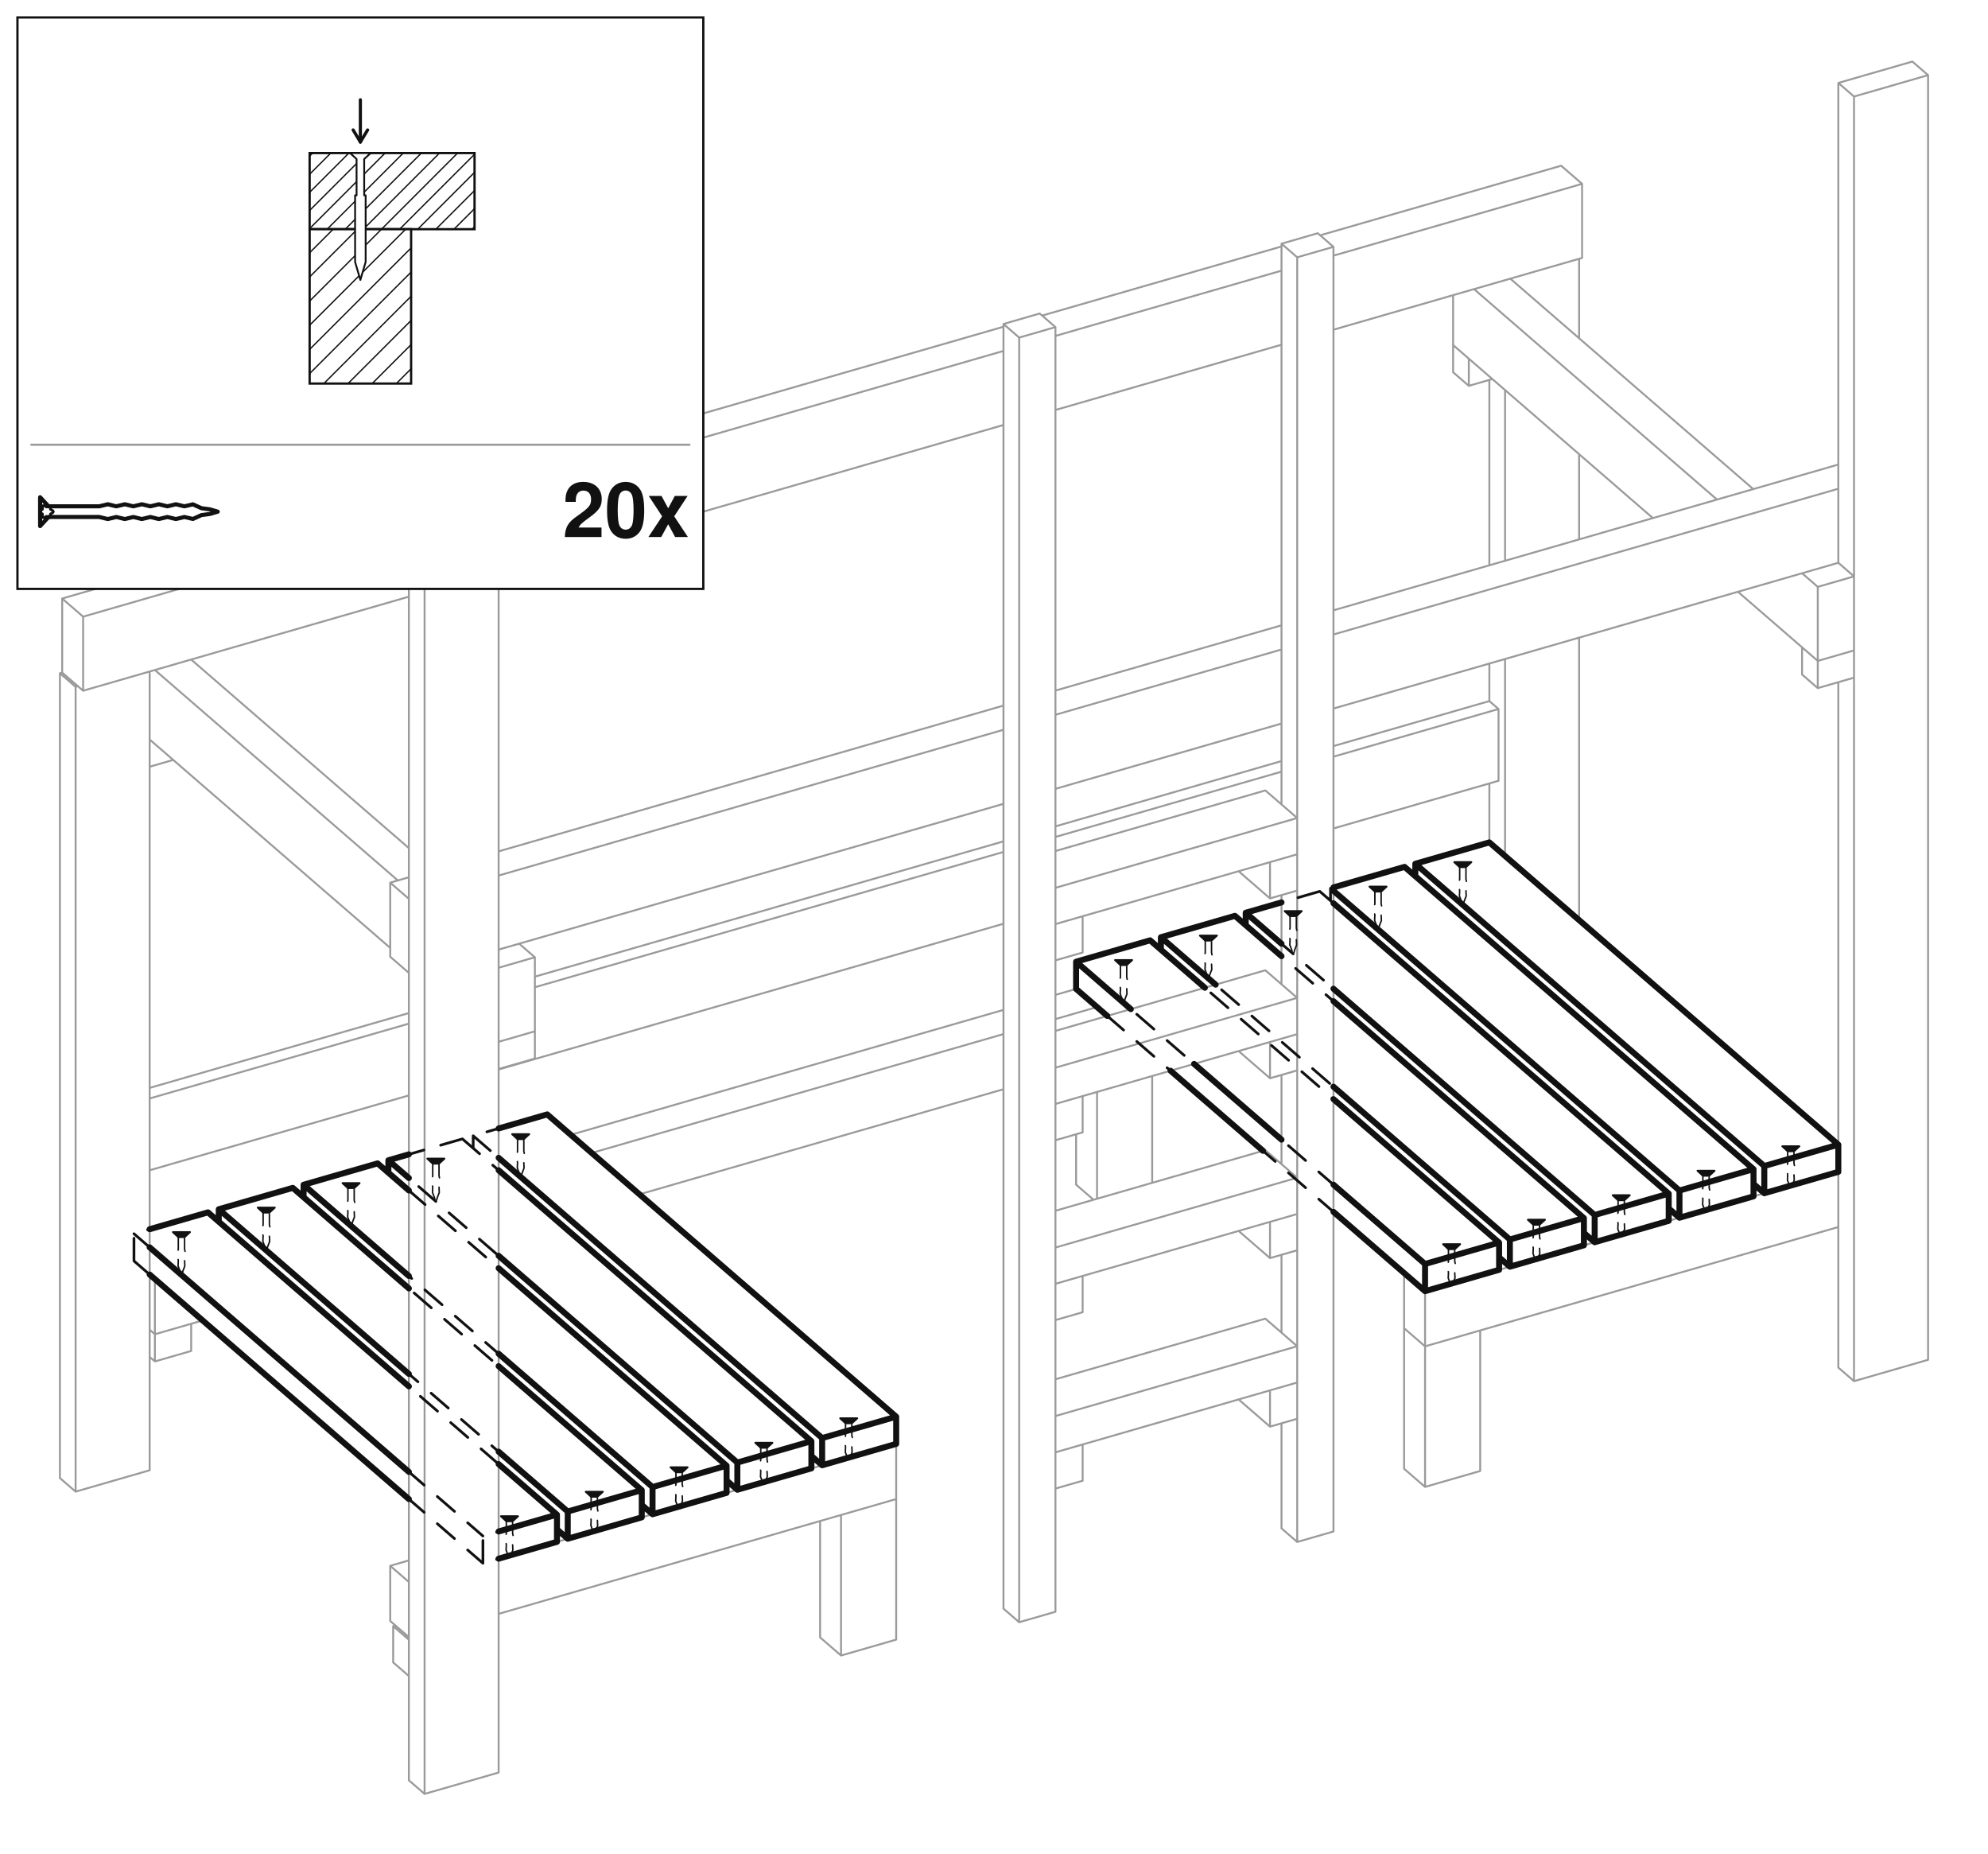
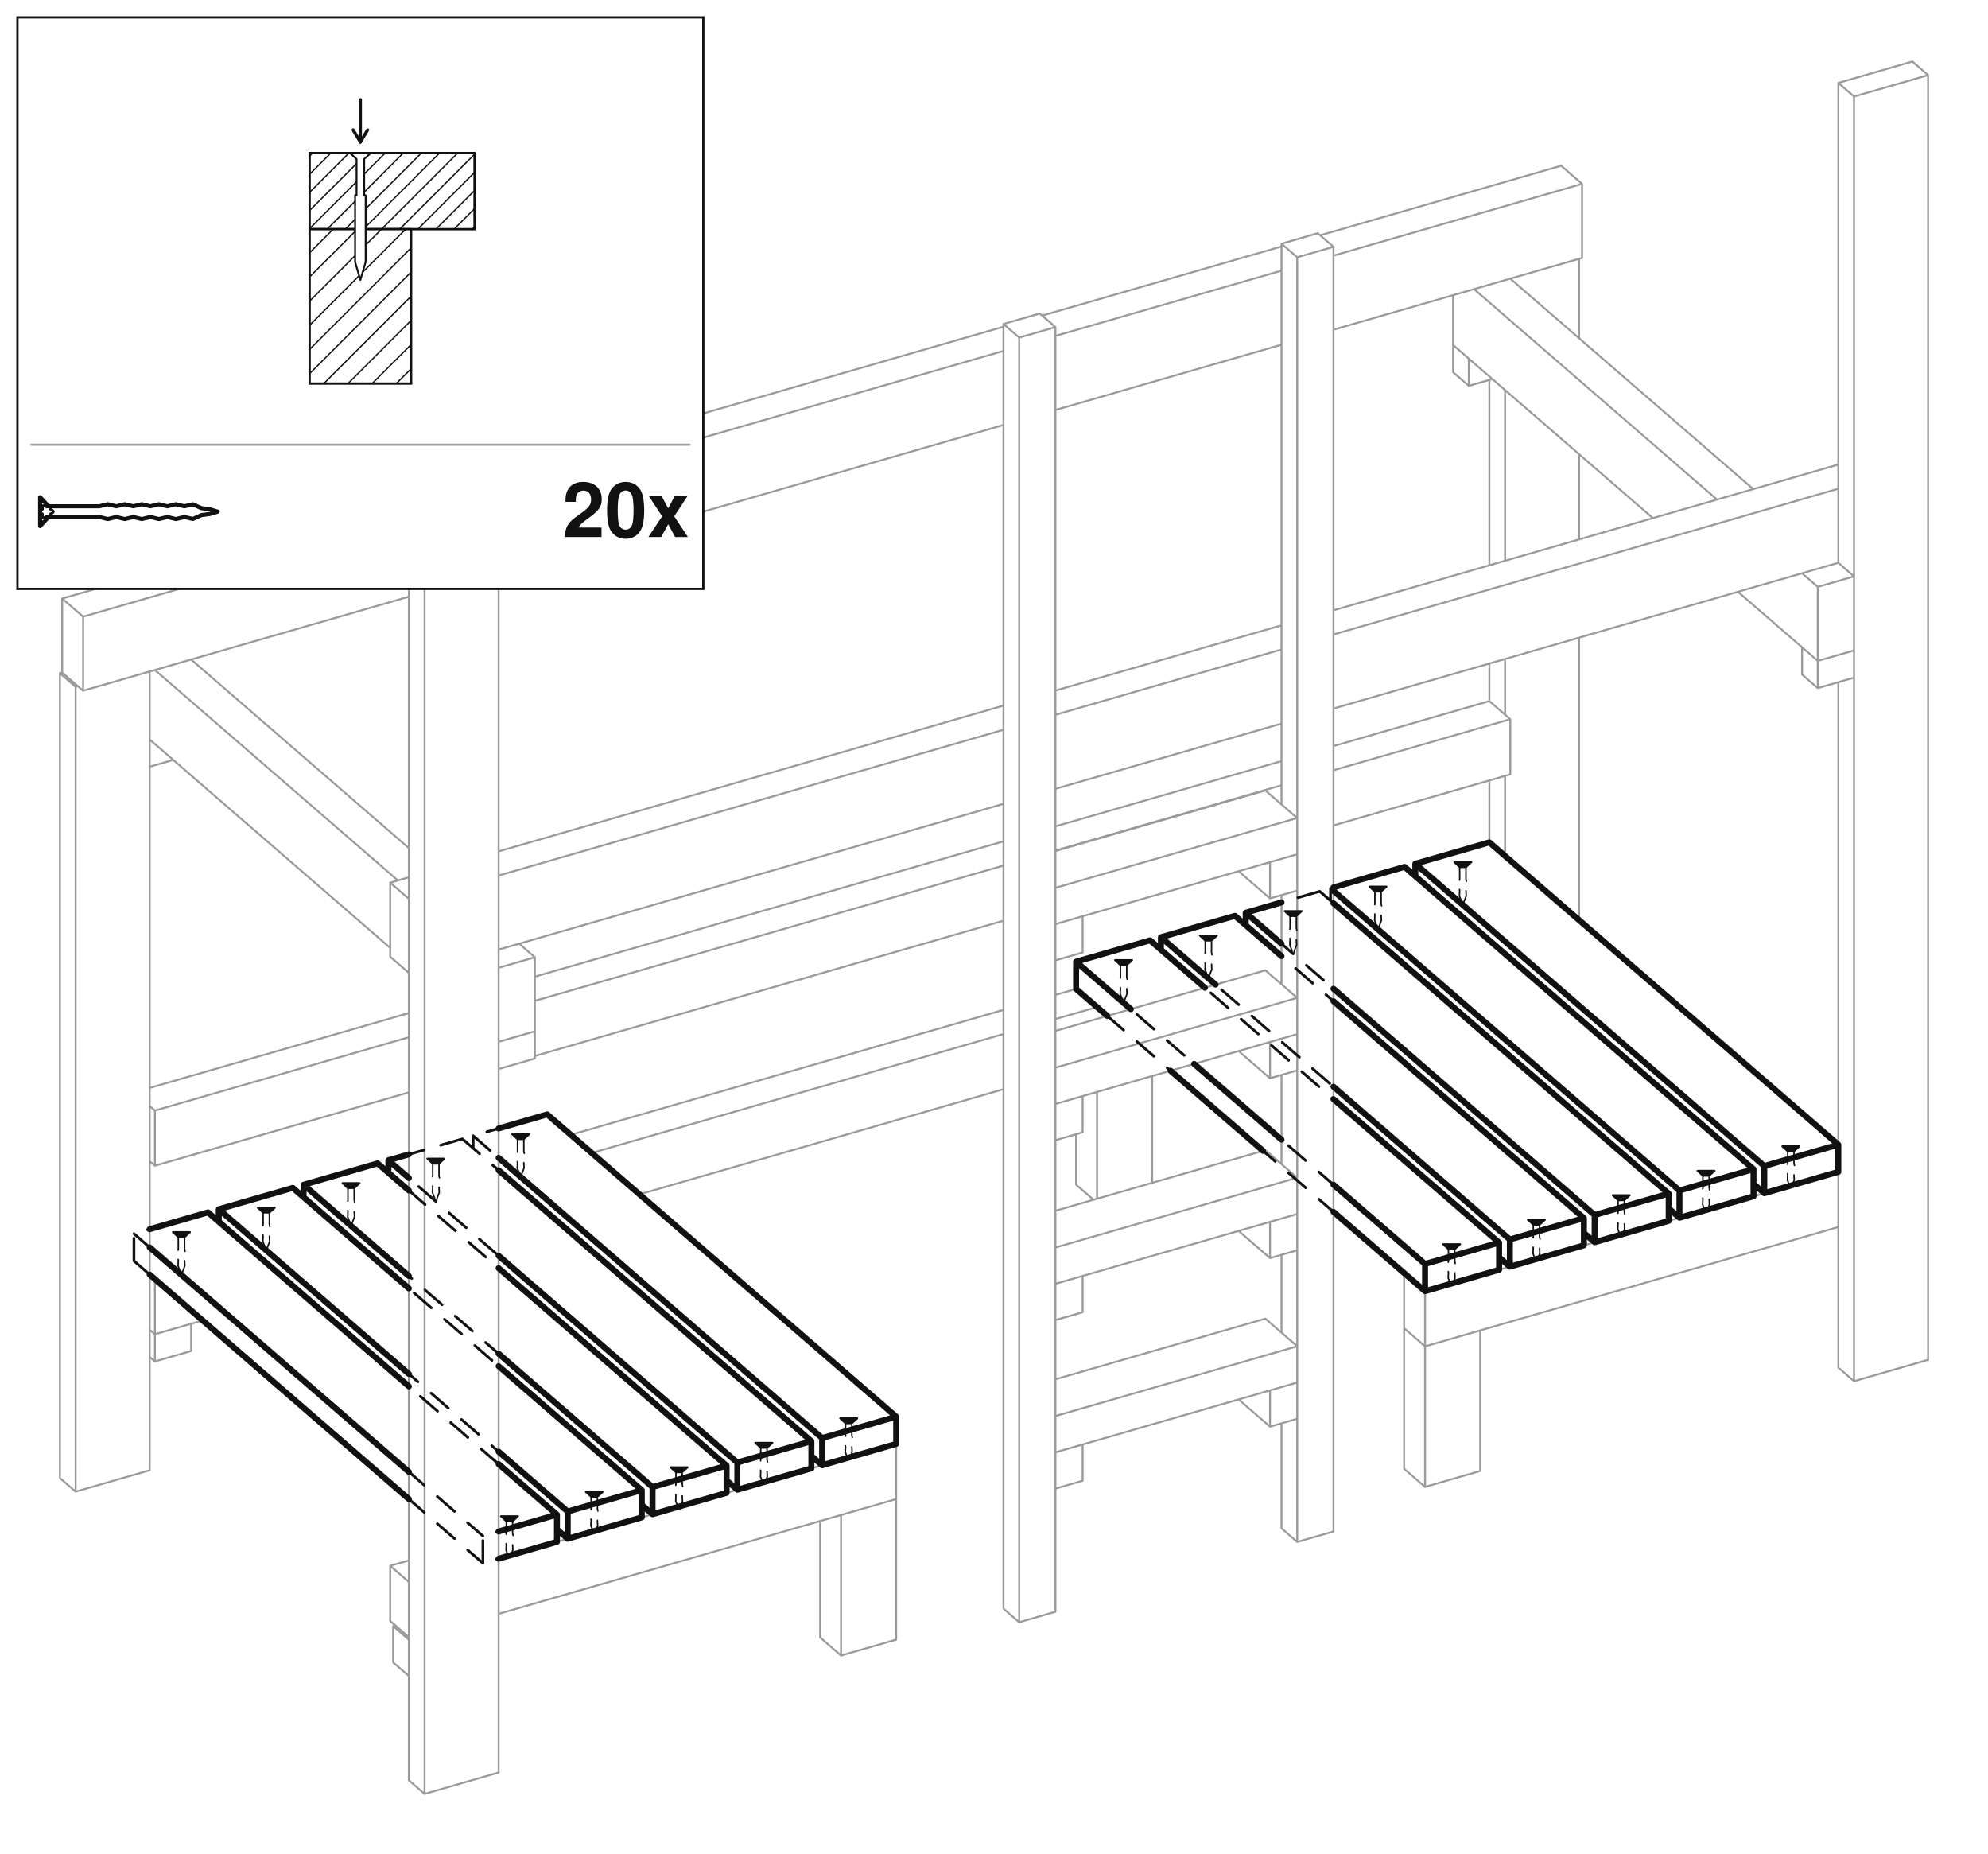
<svg xmlns="http://www.w3.org/2000/svg" viewBox="-1139.38 -890 2278.77 2124.56">
  <rect x="-1139.38" y="-890" width="2278.77" height="2124.56" fill="#ffffff" />
-   <path d="M-967.82,570.66 L-961.82,575.86 M-961.82,639.08 L-961.82,575.86 M-967.82,633.88 L-961.82,639.08 M94.11,243.32 L70.44,250.16 M10.87,267.35 L-485.11,410.53 M10.87,358.28 L-406.36,478.73 M-907.07,623.27 L-961.82,639.08 M118.11,264.11 L70.44,277.87 M10.87,295.06 L-461.11,431.31 M-920.26,658.25 L-920.26,627.08 M-967.82,633.88 L-961.82,639.08 M-961.82,670.25 L-961.82,639.08 M-967.82,665.06 L-961.82,670.25 M-920.26,658.25 L-961.82,670.25 M-920.26,627.08 L-961.82,639.08 M670.7,164.48 L670.7,-159.26 M670.7,-271.84 L670.7,-369.49 M670.7,-502.36 L670.7,-593.43 M567.82,75.39 L567.82,7.84 M567.82,-86.55 L567.82,-129.56 M567.82,-242.15 L567.82,-454.61 M585.82,90.98 L585.82,-134.76 M585.82,-247.34 L585.82,-442.99 M-967.82,794.96 L-967.82,-120.43 M-1070.7,803.87 L-1070.7,-118.44 M-1070.7,-118.44 L-1052.7,-102.86 M-1052.7,819.46 L-1052.7,-102.86 M-1070.7,803.87 L-1052.7,819.46 M-1068.1,-119.19 L-1070.7,-118.44 M-967.82,794.96 L-1052.7,819.46 M-1050.1,-103.61 L-1052.7,-102.86 M567.82,-86.55 L578.32,-77.46 M578.32,4.81 L578.32,-77.46 M567.82,-86.55 L389.13,-34.97 M329.56,-17.77 L70.44,57.03 M10.87,74.23 L-526.26,229.28 M-670.7,270.98 L-967.82,356.75 M578.32,4.81 L389.13,59.43 M10.87,168.62 L-567.82,335.68 M-670.7,365.37 L-967.82,451.15 M578.32,-77.46 L389.13,-22.84 M329.56,-5.65 L70.44,69.16 M10.87,86.35 L-526.26,241.41 M-670.7,283.1 L-967.82,368.88 M650.1,-700.07 L674.1,-679.28 M674.1,-594.41 L674.1,-679.28 M-1068.1,-119.19 L-1068.1,-204.07 M-1068.1,-204.07 L-1044.1,-183.28 M-1044.1,-98.41 L-1044.1,-183.28 M-1068.1,-119.19 L-1044.1,-98.41 M650.1,-700.07 L373.88,-620.33 M329.56,-607.54 L55.19,-528.33 M10.87,-515.54 L-583.07,-344.08 M-670.7,-318.79 L-1068.1,-204.07 M674.1,-594.41 L389.13,-512.15 M329.56,-494.95 L70.44,-420.15 M10.87,-402.95 L-567.82,-235.9 M-670.7,-206.2 L-1044.1,-98.41 M674.1,-679.28 L389.13,-597.02 M329.56,-579.82 L70.44,-505.02 M10.87,-487.82 L-567.82,-320.77 M-670.7,-291.07 L-1044.1,-183.28 M-688.7,1015.18 L-688.7,973.61 M-688.7,973.61 L-670.7,989.2 M-670.7,1030.77 L-670.7,989.2 M-688.7,1015.18 L-670.7,1030.77 M-686.1,972.86 L-688.7,973.61 M1052.7,-819.46 L1070.7,-803.87 M1070.7,668.37 L1070.7,-803.87 M967.82,677.28 L967.82,-108.2 M967.82,-245.03 L967.82,-794.96 M967.82,-794.96 L985.82,-779.37 M985.82,692.87 L985.82,-779.37 M967.82,677.28 L985.82,692.87 M1052.7,-819.46 L967.82,-794.96 M1070.7,668.37 L985.82,692.87 M1070.7,-803.87 L985.82,-779.37 M-585.82,-346.46 L-567.82,-330.87 M-567.82,1141.37 L-567.82,-330.87 M-670.7,1150.28 L-670.7,-321.96 M-670.7,-321.96 L-652.7,-306.37 M-652.7,1165.87 L-652.7,-306.37 M-670.7,1150.28 L-652.7,1165.87 M-585.82,-346.46 L-670.7,-321.96 M-567.82,1141.37 L-652.7,1165.87 M-567.82,-330.87 L-652.7,-306.37 M526.26,-463.4 L526.26,-494.57 M526.26,-494.57 L544.26,-478.99 M544.26,-447.81 L544.26,-478.99 M526.26,-463.4 L544.26,-447.81 M571.26,-455.6 L544.26,-447.81 M985.82,-113.4 L985.82,-144.58 M926.26,-116.99 L926.26,-148.16 M926.26,-148.16 L944.26,-132.58 M944.26,-101.4 L944.26,-132.58 M926.26,-116.99 L944.26,-101.4 M985.82,-113.4 L944.26,-101.4 M985.82,-144.58 L944.26,-132.58 M-967.82,-11.31 L-967.82,-42.49 M-940.82,-19.1 L-967.82,-11.31 M-526.26,323.1 L-526.26,291.92 M-567.82,335.1 L-567.82,303.92 M-526.26,323.1 L-567.82,335.1 M-526.26,291.92 L-567.82,303.92 M591.82,-570.66 L870.32,-329.47 M967.82,-245.03 L985.82,-229.45 M985.82,-144.58 L985.82,-229.45 M526.26,-494.57 L526.26,-551.73 M550.26,-558.66 L828.76,-317.47 M926.26,-233.03 L944.26,-217.45 M944.26,-132.58 L944.26,-217.45 M526.26,-494.57 L755.26,-296.25 M852.76,-211.82 L944.26,-132.58 M985.82,-144.58 L944.26,-132.58 M985.82,-229.45 L944.26,-217.45 M-920.26,-134.16 L-670.7,81.97 M-544.26,191.47 L-526.26,207.05 M-526.26,291.92 L-526.26,207.05 M-961.82,-122.16 L-683.32,119.03 M-567.82,303.92 L-567.82,219.05 M-967.82,-42.49 L-692.1,196.3 M-526.26,291.92 L-567.82,303.92 M-526.26,207.05 L-567.82,219.05 M-692.1,206.43 L-692.1,121.56 M-692.1,121.56 L-670.7,140.09 M-692.1,206.43 L-670.7,224.97 M967.82,-357.62 L389.13,-190.56 M329.56,-173.37 L70.44,-98.56 M10.87,-81.37 L-567.82,85.69 M-670.7,115.38 L-692.1,121.56 M967.82,-245.03 L389.13,-77.98 M329.56,-60.78 L70.44,14.02 M10.87,31.22 L-567.82,198.27 M967.82,-329.91 L389.13,-162.85 M329.56,-145.66 L70.44,-70.85 M10.87,-53.66 L-567.82,113.4 M470.11,632.17 L470.11,568.95 M470.11,568.95 L494.11,589.73 M494.11,652.95 L494.11,589.73 M470.11,632.17 L494.11,652.95 M967.82,516.2 L494.11,652.95 M967.82,452.98 L494.11,589.73 M-112.11,827.95 L-112.11,764.73 M-692.1,967.67 L-692.1,904.45 M-692.1,904.45 L-670.7,922.98 M-692.1,967.67 L-670.7,986.2 M-670.7,898.27 L-692.1,904.45 M-112.11,827.95 L-567.82,959.51 M-112.11,764.73 L-567.82,896.29 M181.33,465.54 L181.33,343.14 M94.11,467.62 L94.11,409.89 M118.11,483.79 L118.11,361.39 M94.11,467.62 L114.11,484.94 M557.33,795.78 L557.33,634.7 M470.11,793.25 L470.11,632.17 M470.11,632.17 L494.11,652.95 M494.11,814.03 L494.11,652.95 M470.11,793.25 L494.11,814.03 M557.33,795.78 L494.11,814.03 M557.33,634.7 L494.11,652.95 M-112.11,989.03 L-112.11,827.95 M-199.33,986.5 L-199.33,853.13 M-175.33,1007.28 L-175.33,846.2 M-199.33,986.5 L-175.33,1007.28 M-112.11,989.03 L-175.33,1007.28 M-112.11,827.95 L-175.33,846.2 M311.06,621.21 L347.56,652.82 M347.56,694.39 L347.56,652.82 M70.44,774.39 L70.44,732.82 M311.06,621.21 L70.44,690.67 M347.56,694.39 L70.44,774.39 M347.56,652.82 L70.44,732.82 M311.06,428.09 L347.56,459.7 M347.56,501.27 L347.56,459.7 M70.44,581.27 L70.44,539.7 M311.06,428.09 L70.44,497.55 M347.56,501.27 L70.44,581.27 M347.56,459.7 L70.44,539.7 M311.06,221.97 L347.56,253.58 M347.56,295.15 L347.56,253.58 M70.44,375.15 L70.44,333.58 M311.06,221.97 L70.44,291.44 M347.56,295.15 L70.44,375.15 M347.56,253.58 L70.44,333.58 M311.06,15.86 L347.56,47.47 M347.56,89.04 L347.56,47.47 M70.44,169.04 L70.44,127.47 M311.06,15.86 L70.44,85.32 M347.56,89.04 L70.44,169.04 M347.56,47.47 L70.44,127.47 M371.13,-622.71 L389.13,-607.12 M389.13,865.12 L389.13,-607.12 M329.56,861.53 L329.56,741.15 M329.56,637.23 L329.56,548.03 M329.56,444.11 L329.56,341.92 M329.56,237.99 L329.56,135.8 M329.56,31.88 L329.56,-610.71 M329.56,-610.71 L347.56,-595.12 M347.56,877.12 L347.56,-595.12 M329.56,861.53 L347.56,877.12 M371.13,-622.71 L329.56,-610.71 M389.13,865.12 L347.56,877.12 M389.13,-607.12 L347.56,-595.12 M52.44,-530.71 L70.44,-515.12 M70.44,957.12 L70.44,-515.12 M10.87,953.53 L10.87,-518.71 M10.87,-518.71 L28.87,-503.12 M28.87,969.12 L28.87,-503.12 M10.87,953.53 L28.87,969.12 M52.44,-530.71 L10.87,-518.71 M70.44,957.12 L28.87,969.12 M70.44,-515.12 L28.87,-503.12 M347.56,735.96 L347.56,694.39 M316.39,744.96 L316.39,703.39 M280.39,713.78 L316.39,744.96 M347.56,735.96 L316.39,744.96 M347.56,694.39 L316.39,703.39 M347.56,542.84 L347.56,501.27 M316.39,551.84 L316.39,510.27 M280.39,520.66 L316.39,551.84 M347.56,542.84 L316.39,551.84 M347.56,501.27 L316.39,510.27 M347.56,336.72 L347.56,295.15 M316.39,345.72 L316.39,304.15 M280.39,314.54 L316.39,345.72 M347.56,336.72 L316.39,345.72 M347.56,295.15 L316.39,304.15 M347.56,130.61 L347.56,89.04 M316.39,139.61 L316.39,98.04 M280.39,108.43 L316.39,139.61 M347.56,130.61 L316.39,139.61 M347.56,89.04 L316.39,98.04 M101.61,806.96 L101.61,765.39 M70.44,815.96 L70.44,774.39 M101.61,806.96 L70.44,815.96 M101.61,765.39 L70.44,774.39 M101.61,613.84 L101.61,572.27 M70.44,622.84 L70.44,581.27 M101.61,613.84 L70.44,622.84 M101.61,572.27 L70.44,581.27 M101.61,407.72 L101.61,366.15 M70.44,416.72 L70.44,375.15 M101.61,407.72 L70.44,416.72 M101.61,366.15 L70.44,375.15 M101.61,201.61 L101.61,160.04 M70.44,210.61 L70.44,169.04 M101.61,201.61 L70.44,210.61 M101.61,160.04 L70.44,169.04" fill="none" stroke="#9a9a9a" stroke-width="2.2" stroke-linecap="round" stroke-linejoin="round" />
+   <path d="M-967.82,570.66 L-961.82,575.86 M-961.82,639.08 L-961.82,575.86 M-967.82,633.88 L-961.82,639.08 M94.11,243.32 L70.44,250.16 M10.87,267.35 L-485.11,410.53 M10.87,358.28 L-406.36,478.73 M-907.07,623.27 L-961.82,639.08 M118.11,264.11 L70.44,277.87 M10.87,295.06 L-461.11,431.31 M-920.26,658.25 L-920.26,627.08 M-967.82,633.88 L-961.82,639.08 M-961.82,670.25 L-961.82,639.08 M-967.82,665.06 L-961.82,670.25 M-920.26,658.25 L-961.82,670.25 M-920.26,627.08 L-961.82,639.08 M670.7,164.48 L670.7,-159.26 M670.7,-271.84 L670.7,-369.49 M670.7,-502.36 L670.7,-593.43 M567.82,75.39 L567.82,4.38 M567.82,-86.55 L567.82,-129.56 M567.82,-242.15 L567.82,-454.61 M585.82,90.98 L585.82,-0.82 M585.82,-70.96 L585.82,-134.76 M585.82,-247.34 L585.82,-442.99 M-967.82,794.96 L-967.82,-120.43 M-1070.7,803.87 L-1070.7,-118.44 M-1070.7,-118.44 L-1052.7,-102.86 M-1052.7,819.46 L-1052.7,-102.86 M-1070.7,803.87 L-1052.7,819.46 M-1068.1,-119.19 L-1070.7,-118.44 M-967.82,794.96 L-1052.7,819.46 M-1050.1,-103.61 L-1052.7,-102.86 M567.82,-86.55 L591.82,-65.77 M591.82,-2.55 L591.82,-65.77 M-967.82,377.54 L-961.82,382.73 M-961.82,445.95 L-961.82,382.73 M-967.82,440.76 L-961.82,445.95 M567.82,-86.55 L389.13,-34.97 M329.56,-17.77 L70.44,57.03 M10.87,74.23 L-526.26,229.28 M-670.7,270.98 L-967.82,356.75 M591.82,-2.55 L389.13,55.96 M10.87,165.16 L-526.26,320.21 M-670.7,361.91 L-961.82,445.95 M591.82,-65.77 L389.13,-7.26 M329.56,9.94 L70.44,84.74 M10.87,101.94 L-526.26,256.99 M-670.7,298.69 L-961.82,382.73 M650.1,-700.07 L674.1,-679.28 M674.1,-594.41 L674.1,-679.28 M-1068.1,-119.19 L-1068.1,-204.07 M-1068.1,-204.07 L-1044.1,-183.28 M-1044.1,-98.41 L-1044.1,-183.28 M-1068.1,-119.19 L-1044.1,-98.41 M650.1,-700.07 L373.88,-620.33 M329.56,-607.54 L55.19,-528.33 M10.87,-515.54 L-583.07,-344.08 M-670.7,-318.79 L-1068.1,-204.07 M674.1,-594.41 L389.13,-512.15 M329.56,-494.95 L70.44,-420.15 M10.87,-402.95 L-567.82,-235.9 M-670.7,-206.2 L-1044.1,-98.41 M674.1,-679.28 L389.13,-597.02 M329.56,-579.82 L70.44,-505.02 M10.87,-487.82 L-567.82,-320.77 M-670.7,-291.07 L-1044.1,-183.28 M-688.7,1015.18 L-688.7,973.61 M-688.7,973.61 L-670.7,989.2 M-670.7,1030.77 L-670.7,989.2 M-688.7,1015.18 L-670.7,1030.77 M-686.1,972.86 L-688.7,973.61 M1052.7,-819.46 L1070.7,-803.87 M1070.7,668.37 L1070.7,-803.87 M967.82,677.28 L967.82,-108.2 M967.82,-245.03 L967.82,-794.96 M967.82,-794.96 L985.82,-779.37 M985.82,692.87 L985.82,-779.37 M967.82,677.28 L985.82,692.87 M1052.7,-819.46 L967.82,-794.96 M1070.7,668.37 L985.82,692.87 M1070.7,-803.87 L985.82,-779.37 M-585.82,-346.46 L-567.82,-330.87 M-567.82,1141.37 L-567.82,-330.87 M-670.7,1150.28 L-670.7,-321.96 M-670.7,-321.96 L-652.7,-306.37 M-652.7,1165.87 L-652.7,-306.37 M-670.7,1150.28 L-652.7,1165.87 M-585.82,-346.46 L-670.7,-321.96 M-567.82,1141.37 L-652.7,1165.87 M-567.82,-330.87 L-652.7,-306.37 M526.26,-463.4 L526.26,-494.57 M526.26,-494.57 L544.26,-478.99 M544.26,-447.81 L544.26,-478.99 M526.26,-463.4 L544.26,-447.81 M571.26,-455.6 L544.26,-447.81 M985.82,-113.4 L985.82,-144.58 M926.26,-116.99 L926.26,-148.16 M926.26,-148.16 L944.26,-132.58 M944.26,-101.4 L944.26,-132.58 M926.26,-116.99 L944.26,-101.4 M985.82,-113.4 L944.26,-101.4 M985.82,-144.58 L944.26,-132.58 M-967.82,-11.31 L-967.82,-42.49 M-940.82,-19.1 L-967.82,-11.31 M-526.26,323.1 L-526.26,291.92 M-567.82,335.1 L-567.82,303.92 M-526.26,323.1 L-567.82,335.1 M-526.26,291.92 L-567.82,303.92 M591.82,-570.66 L870.32,-329.47 M967.82,-245.03 L985.82,-229.45 M985.82,-144.58 L985.82,-229.45 M526.26,-494.57 L526.26,-551.73 M550.26,-558.66 L828.76,-317.47 M926.26,-233.03 L944.26,-217.45 M944.26,-132.58 L944.26,-217.45 M526.26,-494.57 L755.26,-296.25 M852.76,-211.82 L944.26,-132.58 M985.82,-144.58 L944.26,-132.58 M985.82,-229.45 L944.26,-217.45 M-920.26,-134.16 L-670.7,81.97 M-544.26,191.47 L-526.26,207.05 M-526.26,291.92 L-526.26,207.05 M-961.82,-122.16 L-683.32,119.03 M-567.82,303.92 L-567.82,219.05 M-967.82,-42.49 L-692.1,196.3 M-526.26,291.92 L-567.82,303.92 M-526.26,207.05 L-567.82,219.05 M-692.1,206.43 L-692.1,121.56 M-692.1,121.56 L-670.7,140.09 M-692.1,206.43 L-670.7,224.97 M967.82,-357.62 L389.13,-190.56 M329.56,-173.37 L70.44,-98.56 M10.87,-81.37 L-567.82,85.69 M-670.7,115.38 L-692.1,121.56 M967.82,-245.03 L389.13,-77.98 M329.56,-60.78 L70.44,14.02 M10.87,31.22 L-567.82,198.27 M967.82,-329.91 L389.13,-162.85 M329.56,-145.66 L70.44,-70.85 M10.87,-53.66 L-567.82,113.4 M470.11,632.17 L470.11,568.95 M470.11,568.95 L494.11,589.73 M494.11,652.95 L494.11,589.73 M470.11,632.17 L494.11,652.95 M967.82,516.2 L494.11,652.95 M967.82,452.98 L494.11,589.73 M-112.11,827.95 L-112.11,764.73 M-692.1,967.67 L-692.1,904.45 M-692.1,904.45 L-670.7,922.98 M-692.1,967.67 L-670.7,986.2 M-670.7,898.27 L-692.1,904.45 M-112.11,827.95 L-567.82,959.51 M-112.11,764.73 L-567.82,896.29 M181.33,465.54 L181.33,343.14 M94.11,467.62 L94.11,409.89 M118.11,483.79 L118.11,361.39 M94.11,467.62 L114.11,484.94 M557.33,795.78 L557.33,634.7 M470.11,793.25 L470.11,632.17 M470.11,632.17 L494.11,652.95 M494.11,814.03 L494.11,652.95 M470.11,793.25 L494.11,814.03 M557.33,795.78 L494.11,814.03 M557.33,634.7 L494.11,652.95 M-112.11,989.03 L-112.11,827.95 M-199.33,986.5 L-199.33,853.13 M-175.33,1007.28 L-175.33,846.2 M-199.33,986.5 L-175.33,1007.28 M-112.11,989.03 L-175.33,1007.28 M-112.11,827.95 L-175.33,846.2 M311.06,621.21 L347.56,652.82 M347.56,694.39 L347.56,652.82 M70.44,774.39 L70.44,732.82 M311.06,621.21 L70.44,690.67 M347.56,694.39 L70.44,774.39 M347.56,652.82 L70.44,732.82 M311.06,428.09 L347.56,459.7 M347.56,501.27 L347.56,459.7 M70.44,581.27 L70.44,539.7 M311.06,428.09 L70.44,497.55 M347.56,501.27 L70.44,581.27 M347.56,459.7 L70.44,539.7 M311.06,221.97 L347.56,253.58 M347.56,295.15 L347.56,253.58 M70.44,375.15 L70.44,333.58 M311.06,221.97 L70.44,291.44 M347.56,295.15 L70.44,375.15 M347.56,253.58 L70.44,333.58 M311.06,15.86 L347.56,47.47 M347.56,89.04 L347.56,47.47 M70.44,169.04 L70.44,127.47 M311.06,15.86 L70.44,85.32 M347.56,89.04 L70.44,169.04 M347.56,47.47 L70.44,127.47 M371.13,-622.71 L389.13,-607.12 M389.13,865.12 L389.13,-607.12 M329.56,861.53 L329.56,741.15 M329.56,637.23 L329.56,548.03 M329.56,444.11 L329.56,341.92 M329.56,237.99 L329.56,135.8 M329.56,31.88 L329.56,-610.71 M329.56,-610.71 L347.56,-595.12 M347.56,877.12 L347.56,-595.12 M329.56,861.53 L347.56,877.12 M371.13,-622.71 L329.56,-610.71 M389.13,865.12 L347.56,877.12 M389.13,-607.12 L347.56,-595.12 M52.44,-530.71 L70.44,-515.12 M70.44,957.12 L70.44,-515.12 M10.87,953.53 L10.87,-518.71 M10.87,-518.71 L28.87,-503.12 M28.87,969.12 L28.87,-503.12 M10.87,953.53 L28.87,969.12 M52.44,-530.71 L10.87,-518.71 M70.44,957.12 L28.87,969.12 M70.44,-515.12 L28.87,-503.12 M347.56,735.96 L347.56,694.39 M316.39,744.96 L316.39,703.39 M280.39,713.78 L316.39,744.96 M347.56,735.96 L316.39,744.96 M347.56,694.39 L316.39,703.39 M347.56,542.84 L347.56,501.27 M316.39,551.84 L316.39,510.27 M280.39,520.66 L316.39,551.84 M347.56,542.84 L316.39,551.84 M347.56,501.27 L316.39,510.27 M347.56,336.72 L347.56,295.15 M316.39,345.72 L316.39,304.15 M280.39,314.54 L316.39,345.72 M347.56,336.72 L316.39,345.72 M347.56,295.15 L316.39,304.15 M347.56,130.61 L347.56,89.04 M316.39,139.61 L316.39,98.04 M280.39,108.43 L316.39,139.61 M347.56,130.61 L316.39,139.61 M347.56,89.04 L316.39,98.04 M101.61,806.96 L101.61,765.39 M70.44,815.96 L70.44,774.39 M101.61,806.96 L70.44,815.96 M101.61,765.39 L70.44,774.39 M101.61,613.84 L101.61,572.27 M70.44,622.84 L70.44,581.27 M101.61,613.84 L70.44,622.84 M101.61,572.27 L70.44,581.27 M101.61,407.72 L101.61,366.15 M70.44,416.72 L70.44,375.15 M101.61,407.72 L70.44,416.72 M101.61,366.15 L70.44,375.15 M101.61,201.61 L101.61,160.04 M70.44,210.61 L70.44,169.04 M101.61,201.61 L70.44,210.61 M101.61,160.04 L70.44,169.04" fill="none" stroke="#9a9a9a" stroke-width="2.2" stroke-linecap="round" stroke-linejoin="round" />
  <path d="M567.82,75.39 L967.82,421.8 M967.82,452.98 L967.82,421.8 M482.95,114.14 L482.95,99.89 M482.95,99.89 L882.95,446.3 M882.95,477.48 L882.95,446.3 M870.61,466.79 L882.95,477.48 M567.82,75.39 L482.95,99.89 M967.82,452.98 L882.95,477.48 M967.82,421.8 L882.95,446.3 M470.61,103.46 L870.61,449.87 M870.61,481.04 L870.61,449.87 M385.74,142.21 L385.74,127.96 M385.74,127.96 L785.74,474.37 M785.74,505.54 L785.74,474.37 M773.4,494.86 L785.74,505.54 M470.61,103.46 L385.74,127.96 M870.61,481.04 L785.74,505.54 M870.61,449.87 L785.74,474.37 M373.4,131.52 L773.4,477.93 M773.4,509.11 L773.4,477.93 M288.53,170.27 L288.53,156.02 M288.53,156.02 L688.53,502.43 M688.53,533.61 L688.53,502.43 M676.19,522.92 L688.53,533.61 M373.4,131.52 L288.53,156.02 M773.4,509.11 L688.53,533.61 M773.4,477.93 L688.53,502.43 M276.19,159.58 L676.19,505.99 M676.19,537.17 L676.19,505.99 M191.32,198.33 L191.32,184.08 M191.32,184.08 L591.32,530.49 M591.32,561.67 L591.32,530.49 M578.98,550.98 L591.32,561.67 M276.19,159.58 L191.32,184.08 M676.19,537.17 L591.32,561.67 M676.19,505.99 L591.32,530.49 M178.98,187.64 L578.98,534.05 M578.98,565.23 L578.98,534.05 M94.11,243.32 L94.11,212.14 M94.11,212.14 L494.11,558.55 M494.11,589.73 L494.11,558.55 M94.11,243.32 L494.11,589.73 M178.98,187.64 L94.11,212.14 M578.98,565.23 L494.11,589.73 M578.98,534.05 L494.11,558.55 M-900.95,499.39 L-500.95,845.8 M-500.95,876.98 L-500.95,845.8 M-985.82,555.07 L-985.82,523.89 M-985.82,523.89 L-585.82,870.3 M-585.82,901.48 L-585.82,870.3 M-985.82,555.07 L-585.82,901.48 M-900.95,499.39 L-985.82,523.89 M-500.95,876.98 L-585.82,901.48 M-500.95,845.8 L-585.82,870.3 M-803.74,471.33 L-403.74,817.74 M-403.74,848.92 L-403.74,817.74 M-888.61,510.08 L-888.61,495.83 M-888.61,495.83 L-488.61,842.24 M-488.61,873.42 L-488.61,842.24 M-500.95,862.73 L-488.61,873.42 M-803.74,471.33 L-888.61,495.83 M-403.74,848.92 L-488.61,873.42 M-403.74,817.74 L-488.61,842.24 M-706.53,443.27 L-306.53,789.68 M-306.53,820.86 L-306.53,789.68 M-791.4,482.02 L-791.4,467.77 M-791.4,467.77 L-391.4,814.18 M-391.4,845.36 L-391.4,814.18 M-403.74,834.67 L-391.4,845.36 M-706.53,443.27 L-791.4,467.77 M-306.53,820.86 L-391.4,845.36 M-306.53,789.68 L-391.4,814.18 M-609.32,415.21 L-209.32,761.62 M-209.32,792.79 L-209.32,761.62 M-694.19,453.96 L-694.19,439.71 M-694.19,439.71 L-294.19,786.12 M-294.19,817.29 L-294.19,786.12 M-306.53,806.61 L-294.19,817.29 M-609.32,415.21 L-694.19,439.71 M-209.32,792.79 L-294.19,817.29 M-209.32,761.62 L-294.19,786.12 M-512.11,387.14 L-112.11,733.55 M-112.11,764.73 L-112.11,733.55 M-596.98,425.89 L-596.98,411.64 M-596.98,411.64 L-196.98,758.05 M-196.98,789.23 L-196.98,758.05 M-209.32,778.54 L-196.98,789.23 M-512.11,387.14 L-596.98,411.64 M-112.11,764.73 L-196.98,789.23 M-112.11,733.55 L-196.98,758.05" fill="none" stroke="#111111" stroke-width="3.09" stroke-linecap="round" stroke-linejoin="round" stroke-dasharray="26 20" />
  <path d="M567.82,75.39 L967.82,421.8 M967.82,452.98 L967.82,421.8 M482.95,114.14 L482.95,99.89 M482.95,99.89 L882.95,446.3 M882.95,477.48 L882.95,446.3 M870.61,466.79 L882.95,477.48 M567.82,75.39 L482.95,99.89 M967.82,452.98 L882.95,477.48 M967.82,421.8 L882.95,446.3 M470.61,103.46 L870.61,449.87 M870.61,481.04 L870.61,449.87 M389.13,130.89 L785.74,474.37 M785.74,505.54 L785.74,474.37 M773.4,494.86 L785.74,505.54 M470.61,103.46 L389.13,126.98 M870.61,481.04 L785.74,505.54 M870.61,449.87 L785.74,474.37 M389.13,145.14 L773.4,477.93 M773.4,509.11 L773.4,477.93 M288.53,170.27 L288.53,156.02 M288.53,156.02 L329.56,191.55 M389.13,243.14 L688.53,502.43 M688.53,533.61 L688.53,502.43 M676.19,522.92 L688.53,533.61 M329.56,144.17 L288.53,156.02 M773.4,509.11 L688.53,533.61 M773.4,477.93 L688.53,502.43 M276.19,159.58 L329.56,205.8 M389.13,257.39 L676.19,505.99 M676.19,537.17 L676.19,505.99 M191.32,198.33 L191.32,184.08 M191.32,184.08 L254.07,238.43 M389.13,355.39 L591.32,530.49 M591.32,561.67 L591.32,530.49 M578.98,550.98 L591.32,561.67 M276.19,159.58 L191.32,184.08 M676.19,537.17 L591.32,561.67 M676.19,505.99 L591.32,530.49 M178.98,187.64 L241.73,241.99 M389.13,369.64 L578.98,534.05 M578.98,565.23 L578.98,534.05 M94.11,243.32 L94.11,212.14 M94.11,212.14 L156.86,266.49 M229.36,329.27 L329.56,416.05 M389.13,467.64 L494.11,558.55 M494.11,589.73 L494.11,558.55 M94.11,243.32 L129.86,274.28 M202.36,337.07 L308.36,428.87 M389.13,498.82 L494.11,589.73 M178.98,187.64 L94.11,212.14 M578.98,565.23 L494.11,589.73 M578.98,534.05 L494.11,558.55 M-900.95,499.39 L-670.7,698.8 M-567.82,787.89 L-500.95,845.8 M-500.95,876.98 L-500.95,845.8 M-967.82,539.48 L-670.7,796.8 M-967.82,570.66 L-670.7,827.98 M-900.95,499.39 L-967.82,518.7 M-500.95,876.98 L-567.82,896.29 M-500.95,845.8 L-567.82,865.11 M-803.74,471.33 L-670.7,586.55 M-567.82,675.64 L-403.74,817.74 M-403.74,848.92 L-403.74,817.74 M-888.61,510.08 L-888.61,495.83 M-888.61,495.83 L-670.7,684.55 M-567.82,773.64 L-488.61,842.24 M-488.61,873.42 L-488.61,842.24 M-500.95,862.73 L-488.61,873.42 M-803.74,471.33 L-888.61,495.83 M-403.74,848.92 L-488.61,873.42 M-403.74,817.74 L-488.61,842.24 M-706.53,443.27 L-670.7,474.3 M-567.82,563.39 L-306.53,789.68 M-306.53,820.86 L-306.53,789.68 M-791.4,482.02 L-791.4,467.77 M-791.4,467.77 L-670.7,572.3 M-567.82,661.39 L-391.4,814.18 M-391.4,845.36 L-391.4,814.18 M-403.74,834.67 L-391.4,845.36 M-706.53,443.27 L-791.4,467.77 M-306.53,820.86 L-391.4,845.36 M-306.53,789.68 L-391.4,814.18 M-567.82,451.14 L-209.32,761.62 M-209.32,792.79 L-209.32,761.62 M-694.19,453.96 L-694.19,439.71 M-694.19,439.71 L-670.7,460.05 M-567.82,549.14 L-294.19,786.12 M-294.19,817.29 L-294.19,786.12 M-306.53,806.61 L-294.19,817.29 M-670.7,432.92 L-694.19,439.71 M-209.32,792.79 L-294.19,817.29 M-209.32,761.62 L-294.19,786.12 M-512.11,387.14 L-112.11,733.55 M-112.11,764.73 L-112.11,733.55 M-567.82,436.89 L-196.98,758.05 M-196.98,789.23 L-196.98,758.05 M-209.32,778.54 L-196.98,789.23 M-512.11,387.14 L-567.82,403.23 M-112.11,764.73 L-196.98,789.23 M-112.11,733.55 L-196.98,758.05" fill="none" stroke="#111111" stroke-width="6.87" stroke-linecap="round" stroke-linejoin="round" />
  <rect x="-1119.38" y="-870" width="786.17" height="654.88" rx="0" fill="#ffffff" stroke="#111111" stroke-width="2.61" />
  <rect x="-784.46" y="-714.59" width="189.03" height="87.24" rx="0" fill="#ffffff" stroke="#111111" stroke-width="2.61" />
  <path d="M-784.46,-711.13 L-781,-714.59 M-784.46,-690.36 L-760.22,-714.59 M-784.46,-669.59 L-739.45,-714.59 M-784.46,-648.81 L-718.68,-714.59 M-784.46,-628.04 L-697.91,-714.59 M-764.38,-627.35 L-677.14,-714.59 M-743.61,-627.35 L-656.36,-714.59 M-722.83,-627.35 L-635.59,-714.59 M-702.06,-627.35 L-614.82,-714.59 M-681.29,-627.35 L-595.43,-713.21 M-660.52,-627.35 L-595.43,-692.43 M-639.75,-627.35 L-595.43,-671.66 M-618.97,-627.35 L-595.43,-650.89 M-598.2,-627.35 L-595.43,-630.12" fill="none" stroke="#111111" stroke-width="1.51" />
  <rect x="-784.46" y="-627.35" width="116.32" height="176.91" rx="0" fill="#ffffff" stroke="#111111" stroke-width="2.61" />
  <path d="M-784.46,-600.34 L-757.45,-627.35 M-784.46,-572.65 L-729.76,-627.35 M-784.46,-544.95 L-702.06,-627.35 M-784.46,-517.26 L-674.37,-627.35 M-784.46,-489.56 L-668.13,-605.88 M-784.46,-461.86 L-668.13,-578.19 M-768.19,-450.44 L-668.13,-550.49 M-740.49,-450.44 L-668.13,-522.8 M-712.79,-450.44 L-668.13,-495.1 M-685.1,-450.44 L-668.13,-467.4" fill="none" stroke="#111111" stroke-width="1.51" />
  <path d="M-738.11,-714.59 L-730.66,-707.74 L-730.66,-666.17 L-732.35,-666.17 L-732.35,-589.79 L-726.3,-569.19 L-720.24,-589.79 L-720.24,-666.17 L-721.93,-666.17 L-721.93,-707.74 L-714.48,-714.59 Z" fill="#ffffff" stroke="#111111" stroke-width="2.09" stroke-linejoin="round" />
  <path d="M-726.3,-775.66 L-726.3,-727.25" fill="none" stroke="#111111" stroke-width="3.61" stroke-linecap="round" />
  <path d="M-726.3,-727.25 L-717.99,-741.06" fill="none" stroke="#111111" stroke-width="3.61" stroke-linecap="round" />
  <path d="M-726.3,-727.25 L-734.6,-741.06" fill="none" stroke="#111111" stroke-width="3.61" stroke-linecap="round" />
  <path d="M-1103.59,-380.36 L-349.01,-380.36" fill="none" stroke="#9a9a9a" stroke-width="2.4" stroke-linecap="round" />
  <svg x="-1103.59" y="-354.54" width="223.98" height="101.81" viewBox="0 0 264 120" preserveAspectRatio="xMidYMid meet">
    <g fill="none" stroke="#111" stroke-width="5.5" stroke-linecap="round" stroke-linejoin="round">
      <g transform="scale(4) translate(3 15)" stroke-width="1.38">
        <path d="M 0 -4.88 L 2.83 -1.8 L 19.98 -1.8 L 19.98 -1.8 L 22.86 -2.5 L 25.73 -1.8 L 28.61 -2.5 L 31.48 -1.8 L 34.36 -2.5 L 37.23 -1.8 L 40.11 -2.5 L 42.98 -1.8 L 45.86 -2.5 L 48.73 -1.8 L 51.61 -2.47 L 54.48 -1.17 L 57.36 -0.78 L 60 0 L 60 0 L 60 0 L 57.36 0.78 L 54.48 1.17 L 51.61 2.47 L 48.73 1.8 L 45.86 2.5 L 42.98 1.8 L 40.11 2.5 L 37.23 1.8 L 34.36 2.5 L 31.48 1.8 L 28.61 2.5 L 25.73 1.8 L 22.86 2.5 L 19.98 1.8 L 19.98 1.8 L 2.83 1.8 L 0 4.88 Z" />
        <path d="M 4.49 0 L 4.26 0.37 L 3.8 0.6 L 3.5 0.78 L 3.49 1.13 L 3.53 1.64 L 3.32 2.03 L 2.88 2.02 L 2.45 1.73 L 2.15 1.56 L 1.85 1.73 L 1.42 2.02 L 0.98 2.03 L 0.77 1.64 L 0.81 1.13 L 0.8 0.78 L 0.5 0.6 L 0.04 0.37 L -0.19 0 L 0.04 -0.37 L 0.5 -0.6 L 0.8 -0.78 L 0.81 -1.13 L 0.77 -1.64 L 0.98 -2.03 L 1.42 -2.02 L 1.85 -1.73 L 2.15 -1.56 L 2.45 -1.73 L 2.88 -2.02 L 3.32 -2.03 L 3.53 -1.64 L 3.49 -1.13 L 3.5 -0.78 L 3.8 -0.6 L 4.26 -0.37 Z" stroke-width="0.88" />
      </g>
    </g>
  </svg>
  <text x="-349.01" y="-274.55" font-family="Helvetica, Arial, sans-serif" font-size="87.27" font-weight="bold" text-anchor="end" fill="#111111">20x</text>
  <path d="M533.79,103.7 L533.79,117.59 L533.79,117.59 L532.39,124 L533.79,130.4 L533.51,136.81 L535.95,143.22 L537.28,149.63 L537.39,150 L537.39,150 L537.39,150 L537.5,149.63 L538.82,143.22 L541.27,136.81 L540.99,130.4 L542.39,124 L540.99,117.59 L540.99,117.59 L540.99,103.7 L533.79,103.7" fill="none" stroke="#111111" stroke-width="1.7" stroke-linecap="round" stroke-linejoin="round" stroke-dasharray="15 11" />
  <path d="M527.64,98.04 L533.79,103.7 L540.99,103.7 L547.14,98.04 Z" fill="#111111" stroke="#111111" stroke-width="2.2" stroke-linejoin="round" />
  <path d="M436.58,131.76 L436.58,145.65 L436.58,145.65 L435.18,152.06 L436.58,158.47 L436.3,164.88 L438.74,171.28 L440.07,177.69 L440.18,178.06 L440.18,178.06 L440.18,178.06 L440.29,177.69 L441.61,171.28 L444.06,164.88 L443.78,158.47 L445.18,152.06 L443.78,145.65 L443.78,145.65 L443.78,131.76 L436.58,131.76" fill="none" stroke="#111111" stroke-width="1.7" stroke-linecap="round" stroke-linejoin="round" stroke-dasharray="15 11" />
  <path d="M430.43,126.1 L436.58,131.76 L443.78,131.76 L449.93,126.1 Z" fill="#111111" stroke="#111111" stroke-width="2.2" stroke-linejoin="round" />
  <path d="M339.37,159.82 L339.37,173.71 L339.37,173.71 L337.97,180.12 L339.37,186.53 L339.09,192.94 L341.53,199.35 L342.86,205.76 L342.97,206.12 L342.97,206.12 L342.97,206.12 L343.07,205.76 L344.4,199.35 L346.84,192.94 L346.57,186.53 L347.97,180.12 L346.57,173.71 L346.57,173.71 L346.57,159.82 L339.37,159.82" fill="none" stroke="#111111" stroke-width="1.7" stroke-linecap="round" stroke-linejoin="round" stroke-dasharray="15 11" />
  <path d="M333.22,154.16 L339.37,159.82 L346.57,159.82 L352.72,154.16 Z" fill="#111111" stroke="#111111" stroke-width="2.2" stroke-linejoin="round" />
  <path d="M242.16,187.88 L242.16,201.77 L242.16,201.77 L240.76,208.18 L242.16,214.59 L241.88,221 L244.32,227.41 L245.65,233.82 L245.76,234.19 L245.76,234.19 L245.76,234.19 L245.86,233.82 L247.19,227.41 L249.63,221 L249.36,214.59 L250.76,208.18 L249.36,201.77 L249.36,201.77 L249.36,187.88 L242.16,187.88" fill="none" stroke="#111111" stroke-width="1.7" stroke-linecap="round" stroke-linejoin="round" stroke-dasharray="15 11" />
  <path d="M236.01,182.22 L242.16,187.88 L249.36,187.88 L255.51,182.22 Z" fill="#111111" stroke="#111111" stroke-width="2.2" stroke-linejoin="round" />
  <path d="M144.94,215.95 L144.94,229.84 L144.94,229.84 L143.54,236.25 L144.94,242.65 L144.67,249.06 L147.11,255.47 L148.44,261.88 L148.54,262.25 L148.54,262.25 L148.54,262.25 L148.65,261.88 L149.98,255.47 L152.42,249.06 L152.14,242.65 L153.54,236.25 L152.14,229.84 L152.14,229.84 L152.14,215.95 L144.94,215.95" fill="none" stroke="#111111" stroke-width="1.7" stroke-linecap="round" stroke-linejoin="round" stroke-dasharray="15 11" />
  <path d="M138.79,210.29 L144.94,215.95 L152.14,215.95 L158.29,210.29 Z" fill="#111111" stroke="#111111" stroke-width="2.2" stroke-linejoin="round" />
  <path d="M-546.14,415.45 L-546.14,429.34 L-546.14,429.34 L-547.54,435.75 L-546.14,442.15 L-546.42,448.56 L-543.98,454.97 L-542.65,461.38 L-542.54,461.75 L-542.54,461.75 L-542.54,461.75 L-542.44,461.38 L-541.11,454.97 L-538.67,448.56 L-538.94,442.15 L-537.54,435.75 L-538.94,429.34 L-538.94,429.34 L-538.94,415.45 L-546.14,415.45" fill="none" stroke="#111111" stroke-width="1.7" stroke-linecap="round" stroke-linejoin="round" stroke-dasharray="15 11" />
  <path d="M-552.29,409.79 L-546.14,415.45 L-538.94,415.45 L-532.79,409.79 Z" fill="#111111" stroke="#111111" stroke-width="2.2" stroke-linejoin="round" />
  <path d="M909.79,429.32 L909.79,443.21 L909.79,443.21 L908.39,449.62 L909.79,456.03 L909.51,462.44 L911.95,468.85 L913.28,475.26 L913.39,475.62 L913.39,475.62 L913.39,475.62 L913.5,475.26 L914.82,468.85 L917.27,462.44 L916.99,456.03 L918.39,449.62 L916.99,443.21 L916.99,443.21 L916.99,429.32 L909.79,429.32" fill="none" stroke="#111111" stroke-width="1.7" stroke-linecap="round" stroke-linejoin="round" stroke-dasharray="15 11" />
  <path d="M903.64,423.66 L909.79,429.32 L916.99,429.32 L923.14,423.66 Z" fill="#111111" stroke="#111111" stroke-width="2.2" stroke-linejoin="round" />
  <path d="M-643.36,443.51 L-643.36,457.4 L-643.36,457.4 L-644.76,463.81 L-643.36,470.22 L-643.63,476.63 L-641.19,483.03 L-639.86,489.44 L-639.76,489.81 L-639.76,489.81 L-639.76,489.81 L-639.65,489.44 L-638.32,483.03 L-635.88,476.63 L-636.16,470.22 L-634.76,463.81 L-636.16,457.4 L-636.16,457.4 L-636.16,443.51 L-643.36,443.51" fill="none" stroke="#111111" stroke-width="1.7" stroke-linecap="round" stroke-linejoin="round" stroke-dasharray="15 11" />
  <path d="M-649.51,437.85 L-643.36,443.51 L-636.16,443.51 L-630.01,437.85 Z" fill="#111111" stroke="#111111" stroke-width="2.2" stroke-linejoin="round" />
  <path d="M812.58,457.38 L812.58,471.27 L812.58,471.27 L811.18,477.68 L812.58,484.09 L812.3,490.5 L814.74,496.91 L816.07,503.32 L816.18,503.69 L816.18,503.69 L816.18,503.69 L816.29,503.32 L817.61,496.91 L820.06,490.5 L819.78,484.09 L821.18,477.68 L819.78,471.27 L819.78,471.27 L819.78,457.38 L812.58,457.38" fill="none" stroke="#111111" stroke-width="1.7" stroke-linecap="round" stroke-linejoin="round" stroke-dasharray="15 11" />
  <path d="M806.43,451.73 L812.58,457.38 L819.78,457.38 L825.93,451.73 Z" fill="#111111" stroke="#111111" stroke-width="2.2" stroke-linejoin="round" />
  <path d="M-740.57,471.57 L-740.57,485.46 L-740.57,485.46 L-741.97,491.87 L-740.57,498.28 L-740.84,504.69 L-738.4,511.1 L-737.07,517.51 L-736.97,517.87 L-736.97,517.87 L-736.97,517.87 L-736.86,517.51 L-735.53,511.1 L-733.09,504.69 L-733.37,498.28 L-731.97,491.87 L-733.37,485.46 L-733.37,485.46 L-733.37,471.57 L-740.57,471.57" fill="none" stroke="#111111" stroke-width="1.7" stroke-linecap="round" stroke-linejoin="round" stroke-dasharray="15 11" />
  <path d="M-746.72,465.91 L-740.57,471.57 L-733.37,471.57 L-727.22,465.91 Z" fill="#111111" stroke="#111111" stroke-width="2.2" stroke-linejoin="round" />
  <path d="M715.37,485.45 L715.37,499.34 L715.37,499.34 L713.97,505.75 L715.37,512.15 L715.09,518.56 L717.53,524.97 L718.86,531.38 L718.97,531.75 L718.97,531.75 L718.97,531.75 L719.07,531.38 L720.4,524.97 L722.84,518.56 L722.57,512.15 L723.97,505.75 L722.57,499.34 L722.57,499.34 L722.57,485.45 L715.37,485.45" fill="none" stroke="#111111" stroke-width="1.7" stroke-linecap="round" stroke-linejoin="round" stroke-dasharray="15 11" />
  <path d="M709.22,479.79 L715.37,485.45 L722.57,485.45 L728.72,479.79 Z" fill="#111111" stroke="#111111" stroke-width="2.2" stroke-linejoin="round" />
  <path d="M-837.78,499.63 L-837.78,513.52 L-837.78,513.52 L-839.18,519.93 L-837.78,526.34 L-838.06,532.75 L-835.61,539.16 L-834.29,545.57 L-834.18,545.94 L-834.18,545.94 L-834.18,545.94 L-834.07,545.57 L-832.74,539.16 L-830.3,532.75 L-830.58,526.34 L-829.18,519.93 L-830.58,513.52 L-830.58,513.52 L-830.58,499.63 L-837.78,499.63" fill="none" stroke="#111111" stroke-width="1.7" stroke-linecap="round" stroke-linejoin="round" stroke-dasharray="15 11" />
  <path d="M-843.93,493.97 L-837.78,499.63 L-830.58,499.63 L-824.43,493.97 Z" fill="#111111" stroke="#111111" stroke-width="2.2" stroke-linejoin="round" />
  <path d="M618.16,513.51 L618.16,527.4 L618.16,527.4 L616.76,533.81 L618.16,540.22 L617.88,546.63 L620.32,553.04 L621.65,559.44 L621.76,559.81 L621.76,559.81 L621.76,559.81 L621.86,559.44 L623.19,553.04 L625.63,546.63 L625.36,540.22 L626.76,533.81 L625.36,527.4 L625.36,527.4 L625.36,513.51 L618.16,513.51" fill="none" stroke="#111111" stroke-width="1.7" stroke-linecap="round" stroke-linejoin="round" stroke-dasharray="15 11" />
  <path d="M612.01,507.85 L618.16,513.51 L625.36,513.51 L631.51,507.85 Z" fill="#111111" stroke="#111111" stroke-width="2.2" stroke-linejoin="round" />
  <path d="M-934.99,527.7 L-934.99,541.59 L-934.99,541.59 L-936.39,548 L-934.99,554.4 L-935.27,560.81 L-932.82,567.22 L-931.5,573.63 L-931.39,574 L-931.39,574 L-931.39,574 L-931.28,573.63 L-929.95,567.22 L-927.51,560.81 L-927.79,554.4 L-926.39,548 L-927.79,541.59 L-927.79,541.59 L-927.79,527.7 L-934.99,527.7" fill="none" stroke="#111111" stroke-width="1.7" stroke-linecap="round" stroke-linejoin="round" stroke-dasharray="15 11" />
  <path d="M-941.14,522.04 L-934.99,527.7 L-927.79,527.7 L-921.64,522.04 Z" fill="#111111" stroke="#111111" stroke-width="2.2" stroke-linejoin="round" />
  <path d="M520.94,541.57 L520.94,555.46 L520.94,555.46 L519.54,561.87 L520.94,568.28 L520.67,574.69 L523.11,581.1 L524.44,587.51 L524.54,587.87 L524.54,587.87 L524.54,587.87 L524.65,587.51 L525.98,581.1 L528.42,574.69 L528.14,568.28 L529.54,561.87 L528.14,555.46 L528.14,555.46 L528.14,541.57 L520.94,541.57" fill="none" stroke="#111111" stroke-width="1.7" stroke-linecap="round" stroke-linejoin="round" stroke-dasharray="15 11" />
  <path d="M514.79,535.91 L520.94,541.57 L528.14,541.57 L534.29,535.91 Z" fill="#111111" stroke="#111111" stroke-width="2.2" stroke-linejoin="round" />
  <path d="M-170.14,741.07 L-170.14,754.96 L-170.14,754.96 L-171.54,761.37 L-170.14,767.78 L-170.42,774.19 L-167.98,780.6 L-166.65,787.01 L-166.54,787.37 L-166.54,787.37 L-166.54,787.37 L-166.44,787.01 L-165.11,780.6 L-162.67,774.19 L-162.94,767.78 L-161.54,761.37 L-162.94,754.96 L-162.94,754.96 L-162.94,741.07 L-170.14,741.07" fill="none" stroke="#111111" stroke-width="1.7" stroke-linecap="round" stroke-linejoin="round" stroke-dasharray="15 11" />
  <path d="M-176.29,735.41 L-170.14,741.07 L-162.94,741.07 L-156.79,735.41 Z" fill="#111111" stroke="#111111" stroke-width="2.2" stroke-linejoin="round" />
  <path d="M-267.36,769.13 L-267.36,783.02 L-267.36,783.02 L-268.76,789.43 L-267.36,795.84 L-267.63,802.25 L-265.19,808.66 L-263.86,815.07 L-263.76,815.44 L-263.76,815.44 L-263.76,815.44 L-263.65,815.07 L-262.32,808.66 L-259.88,802.25 L-260.16,795.84 L-258.76,789.43 L-260.16,783.02 L-260.16,783.02 L-260.16,769.13 L-267.36,769.13" fill="none" stroke="#111111" stroke-width="1.7" stroke-linecap="round" stroke-linejoin="round" stroke-dasharray="15 11" />
  <path d="M-273.51,763.48 L-267.36,769.13 L-260.16,769.13 L-254.01,763.48 Z" fill="#111111" stroke="#111111" stroke-width="2.2" stroke-linejoin="round" />
  <path d="M-364.57,797.2 L-364.57,811.09 L-364.57,811.09 L-365.97,817.5 L-364.57,823.9 L-364.84,830.31 L-362.4,836.72 L-361.07,843.13 L-360.97,843.5 L-360.97,843.5 L-360.97,843.5 L-360.86,843.13 L-359.53,836.72 L-357.09,830.31 L-357.37,823.9 L-355.97,817.5 L-357.37,811.09 L-357.37,811.09 L-357.37,797.2 L-364.57,797.2" fill="none" stroke="#111111" stroke-width="1.7" stroke-linecap="round" stroke-linejoin="round" stroke-dasharray="15 11" />
  <path d="M-370.72,791.54 L-364.57,797.2 L-357.37,797.2 L-351.22,791.54 Z" fill="#111111" stroke="#111111" stroke-width="2.2" stroke-linejoin="round" />
  <path d="M-461.78,825.26 L-461.78,839.15 L-461.78,839.15 L-463.18,845.56 L-461.78,851.97 L-462.06,858.38 L-459.61,864.79 L-458.29,871.19 L-458.18,871.56 L-458.18,871.56 L-458.18,871.56 L-458.07,871.19 L-456.74,864.79 L-454.3,858.38 L-454.58,851.97 L-453.18,845.56 L-454.58,839.15 L-454.58,839.15 L-454.58,825.26 L-461.78,825.26" fill="none" stroke="#111111" stroke-width="1.7" stroke-linecap="round" stroke-linejoin="round" stroke-dasharray="15 11" />
  <path d="M-467.93,819.6 L-461.78,825.26 L-454.58,825.26 L-448.43,819.6 Z" fill="#111111" stroke="#111111" stroke-width="2.2" stroke-linejoin="round" />
  <path d="M-558.99,853.32 L-558.99,867.21 L-558.99,867.21 L-560.39,873.62 L-558.99,880.03 L-559.27,886.44 L-556.82,892.85 L-555.5,899.26 L-555.39,899.62 L-555.39,899.62 L-555.39,899.62 L-555.28,899.26 L-553.95,892.85 L-551.51,886.44 L-551.79,880.03 L-550.39,873.62 L-551.79,867.21 L-551.79,867.21 L-551.79,853.32 L-558.99,853.32" fill="none" stroke="#111111" stroke-width="1.7" stroke-linecap="round" stroke-linejoin="round" stroke-dasharray="15 11" />
  <path d="M-565.14,847.66 L-558.99,853.32 L-551.79,853.32 L-545.64,847.66 Z" fill="#111111" stroke="#111111" stroke-width="2.2" stroke-linejoin="round" />
</svg>
